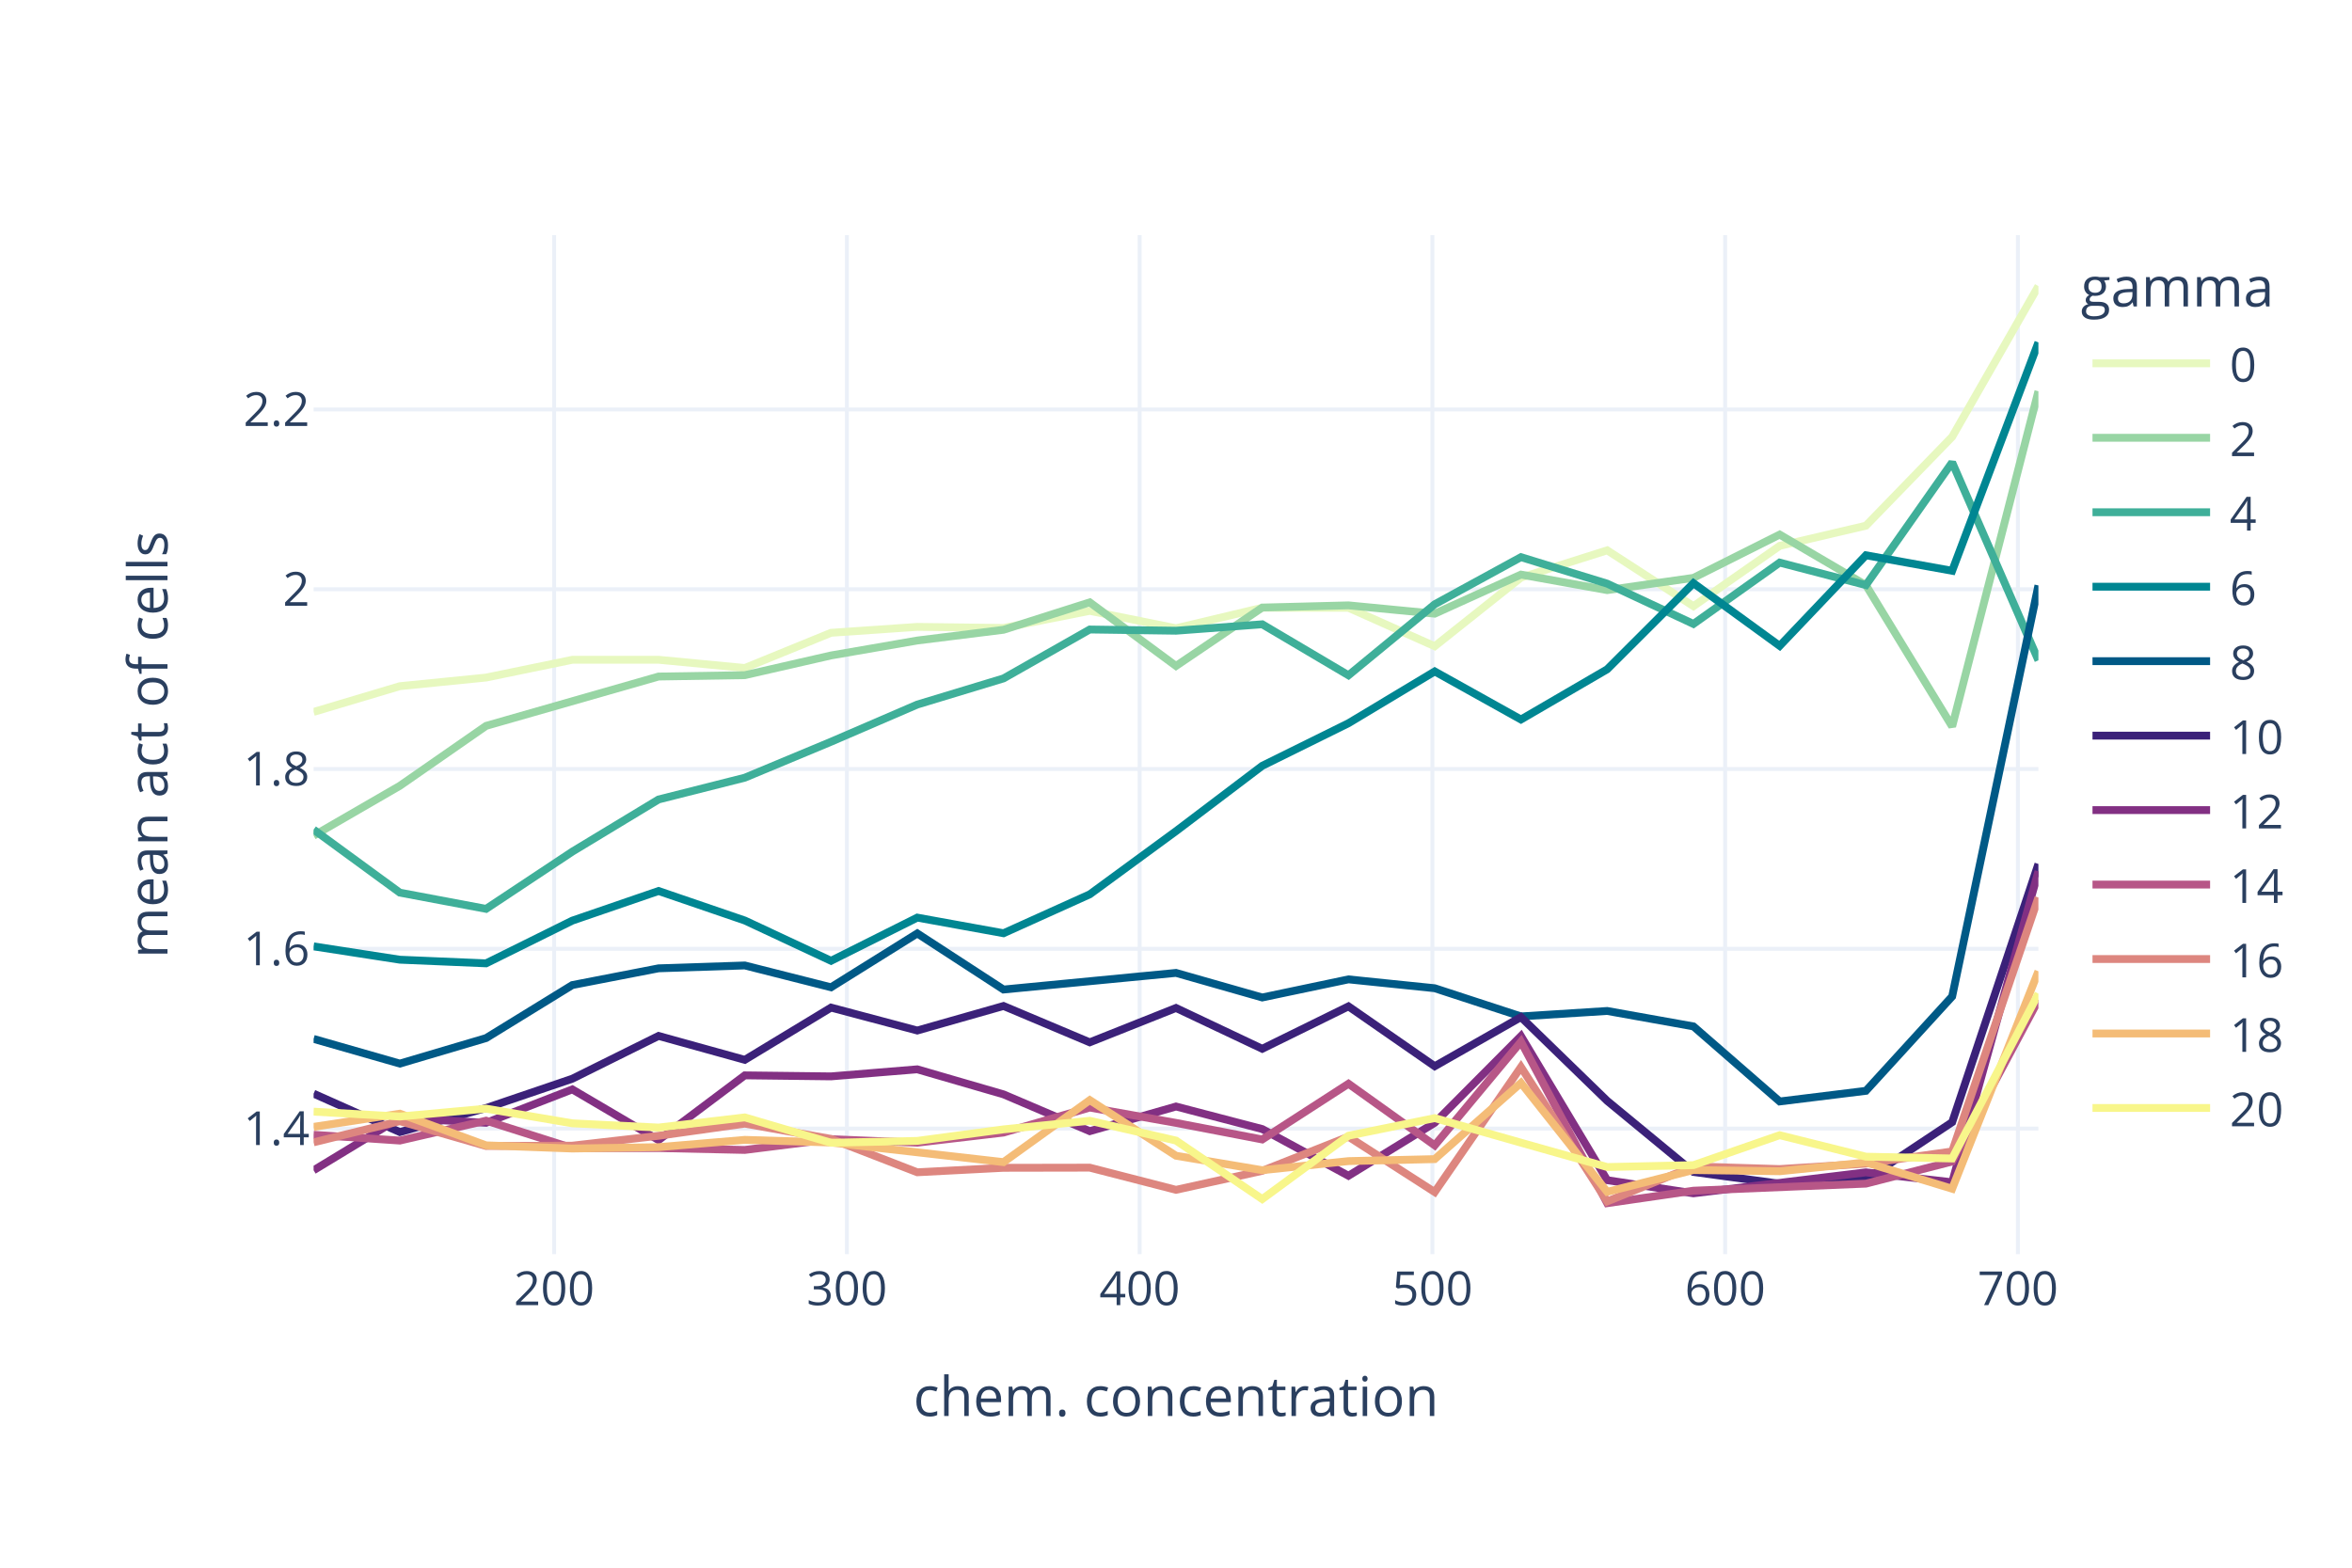
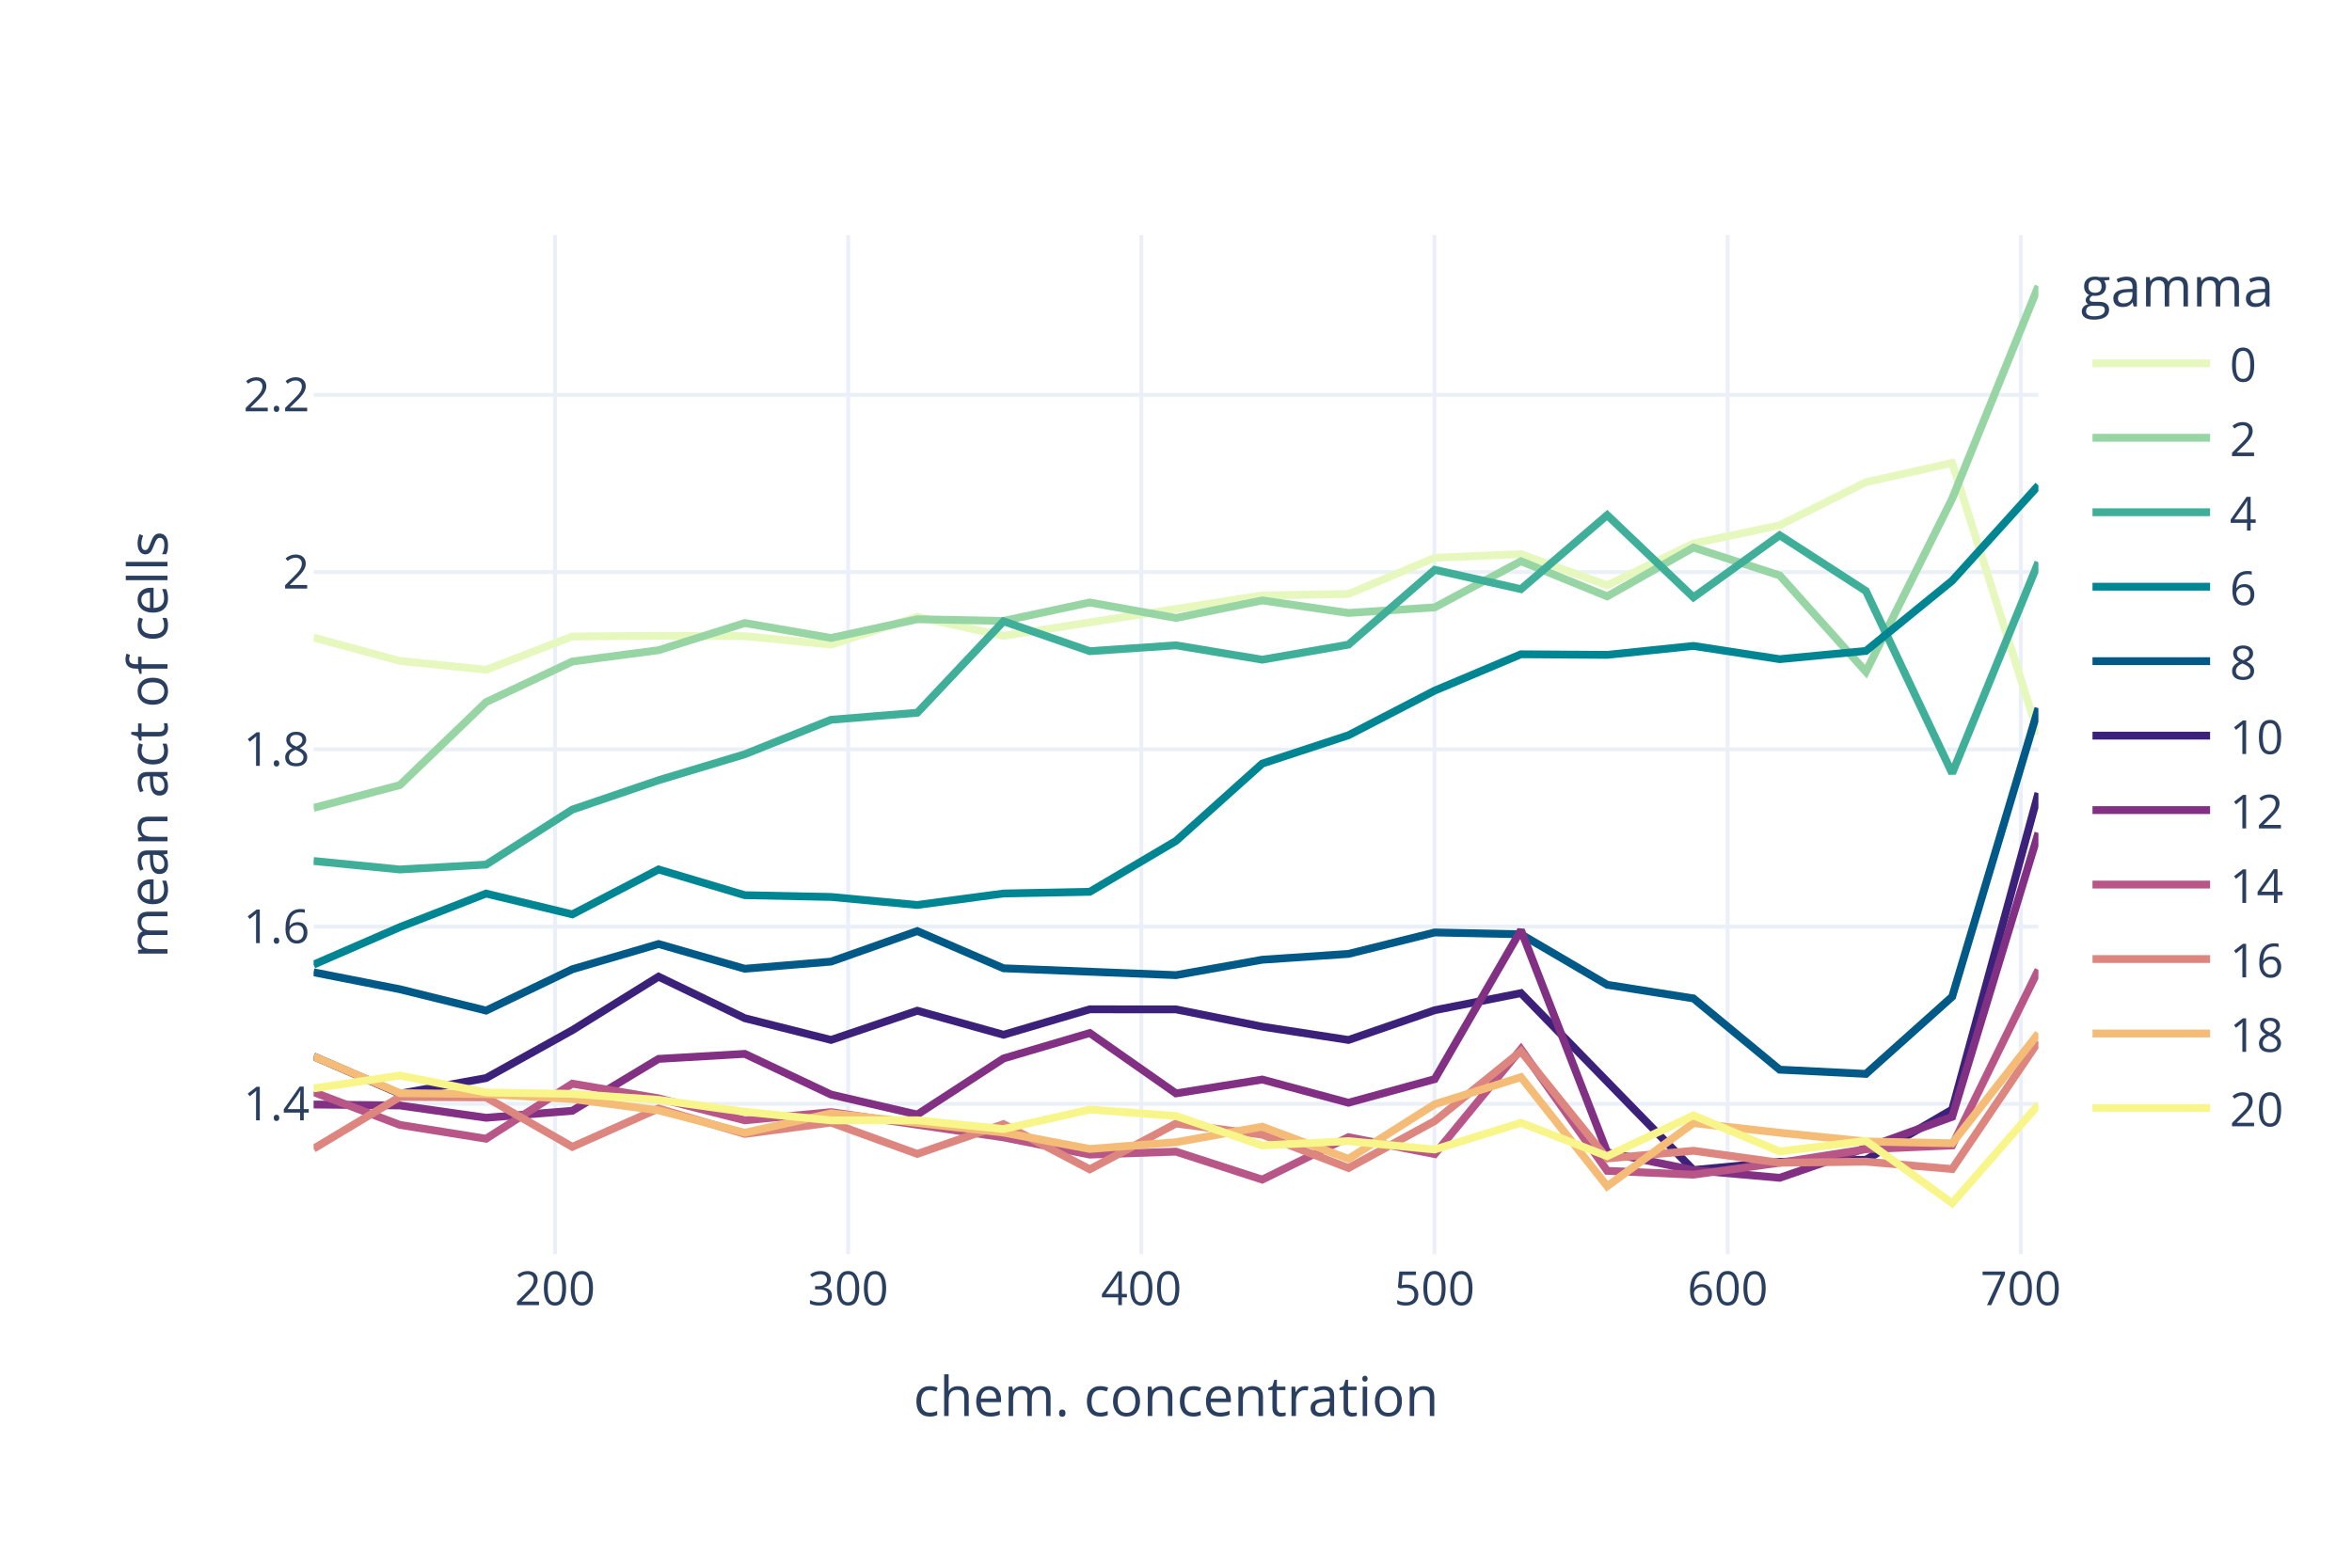
<svg xmlns="http://www.w3.org/2000/svg" class="main-svg" width="600" height="400" style="" viewBox="0 0 600 400">
  <rect x="0" y="0" width="600" height="400" style="fill: rgb(255, 255, 255); fill-opacity: 1;" />
-   <defs id="defs-0f7b52">
+   <defs id="defs-785f41">
    <g class="clips">
-       <clipPath id="clip0f7b52xyplot" class="plotclip">
+       <clipPath id="clip785f41xyplot" class="plotclip">
        <rect width="440" height="260" />
      </clipPath>
-       <clipPath class="axesclip" id="clip0f7b52x">
+       <clipPath class="axesclip" id="clip785f41x">
        <rect x="80" y="0" width="440" height="400" />
      </clipPath>
-       <clipPath class="axesclip" id="clip0f7b52y">
+       <clipPath class="axesclip" id="clip785f41y">
        <rect x="0" y="60" width="600" height="260" />
      </clipPath>
-       <clipPath class="axesclip" id="clip0f7b52xy">
+       <clipPath class="axesclip" id="clip785f41xy">
        <rect x="80" y="60" width="440" height="260" />
      </clipPath>
    </g>
    <g class="gradients" />
    <g class="patterns" />
  </defs>
  <g class="bglayer" />
  <g class="layer-below">
    <g class="imagelayer" />
    <g class="shapelayer" />
  </g>
  <g class="cartesianlayer">
    <g class="subplot xy">
      <g class="layer-subplot">
        <g class="shapelayer" />
        <g class="imagelayer" />
      </g>
      <g class="minor-gridlayer">
        <g class="x" />
        <g class="y" />
      </g>
      <g class="gridlayer">
        <g class="x">
-           <path class="xgrid crisp" transform="translate(141.36,0)" d="M0,60v260" style="stroke: rgb(235, 240, 248); stroke-opacity: 1; stroke-width: 1px;" />
-           <path class="xgrid crisp" transform="translate(216.05,0)" d="M0,60v260" style="stroke: rgb(235, 240, 248); stroke-opacity: 1; stroke-width: 1px;" />
-           <path class="xgrid crisp" transform="translate(290.73,0)" d="M0,60v260" style="stroke: rgb(235, 240, 248); stroke-opacity: 1; stroke-width: 1px;" />
-           <path class="xgrid crisp" transform="translate(365.41,0)" d="M0,60v260" style="stroke: rgb(235, 240, 248); stroke-opacity: 1; stroke-width: 1px;" />
-           <path class="xgrid crisp" transform="translate(440.09,0)" d="M0,60v260" style="stroke: rgb(235, 240, 248); stroke-opacity: 1; stroke-width: 1px;" />
-           <path class="xgrid crisp" transform="translate(514.77,0)" d="M0,60v260" style="stroke: rgb(235, 240, 248); stroke-opacity: 1; stroke-width: 1px;" />
+           <path class="xgrid crisp" transform="translate(141.58,0)" d="M0,60v260" style="stroke: rgb(235, 240, 248); stroke-opacity: 1; stroke-width: 1px;" />
+           <path class="xgrid crisp" transform="translate(216.36,0)" d="M0,60v260" style="stroke: rgb(235, 240, 248); stroke-opacity: 1; stroke-width: 1px;" />
+           <path class="xgrid crisp" transform="translate(291.15,0)" d="M0,60v260" style="stroke: rgb(235, 240, 248); stroke-opacity: 1; stroke-width: 1px;" />
+           <path class="xgrid crisp" transform="translate(365.94,0)" d="M0,60v260" style="stroke: rgb(235, 240, 248); stroke-opacity: 1; stroke-width: 1px;" />
+           <path class="xgrid crisp" transform="translate(440.73,0)" d="M0,60v260" style="stroke: rgb(235, 240, 248); stroke-opacity: 1; stroke-width: 1px;" />
+           <path class="xgrid crisp" transform="translate(515.51,0)" d="M0,60v260" style="stroke: rgb(235, 240, 248); stroke-opacity: 1; stroke-width: 1px;" />
        </g>
        <g class="y">
-           <path class="ygrid crisp" transform="translate(0,287.96)" d="M80,0h440" style="stroke: rgb(235, 240, 248); stroke-opacity: 1; stroke-width: 1px;" />
-           <path class="ygrid crisp" transform="translate(0,242.09)" d="M80,0h440" style="stroke: rgb(235, 240, 248); stroke-opacity: 1; stroke-width: 1px;" />
-           <path class="ygrid crisp" transform="translate(0,196.22)" d="M80,0h440" style="stroke: rgb(235, 240, 248); stroke-opacity: 1; stroke-width: 1px;" />
-           <path class="ygrid crisp" transform="translate(0,150.35)" d="M80,0h440" style="stroke: rgb(235, 240, 248); stroke-opacity: 1; stroke-width: 1px;" />
-           <path class="ygrid crisp" transform="translate(0,104.48)" d="M80,0h440" style="stroke: rgb(235, 240, 248); stroke-opacity: 1; stroke-width: 1px;" />
+           <path class="ygrid crisp" transform="translate(0,281.65)" d="M80,0h440" style="stroke: rgb(235, 240, 248); stroke-opacity: 1; stroke-width: 1px;" />
+           <path class="ygrid crisp" transform="translate(0,236.43)" d="M80,0h440" style="stroke: rgb(235, 240, 248); stroke-opacity: 1; stroke-width: 1px;" />
+           <path class="ygrid crisp" transform="translate(0,191.2)" d="M80,0h440" style="stroke: rgb(235, 240, 248); stroke-opacity: 1; stroke-width: 1px;" />
+           <path class="ygrid crisp" transform="translate(0,145.97)" d="M80,0h440" style="stroke: rgb(235, 240, 248); stroke-opacity: 1; stroke-width: 1px;" />
+           <path class="ygrid crisp" transform="translate(0,100.74)" d="M80,0h440" style="stroke: rgb(235, 240, 248); stroke-opacity: 1; stroke-width: 1px;" />
        </g>
      </g>
      <g class="zerolinelayer" />
      <g class="layer-between">
        <g class="shapelayer" />
        <g class="imagelayer" />
      </g>
      <path class="xlines-below" />
      <path class="ylines-below" />
      <g class="overlines-below" />
      <g class="xaxislayer-below" />
      <g class="yaxislayer-below" />
      <g class="overaxes-below" />
      <g class="overplot">
-         <g class="xy" transform="translate(80,60)" clip-path="url(#clip0f7b52xyplot)">
+         <g class="xy" transform="translate(80,60)" clip-path="url(#clip785f41xyplot)">
          <g class="scatterlayer mlayer">
-             <g class="trace scatter trace18120a" style="stroke-miterlimit: 2; opacity: 1;">
-               <g class="fills" />
-               <g class="errorbars" />
-               <g class="lines">
-                 <path class="js-line" d="M0,121.65L22,115.08L44,112.88L66,108.35L88,108.34L110,110.44L132,101.46L154,99.95L176,100.22L198,95.86L220,100.3L242,95.07L264,95.08L286,104.89L308,87.38L330,80.42L352,94.67L374,79.28L396,74.13L418,51.45L440,13" style="vector-effect: none; fill: none; stroke: rgb(231, 248, 191); stroke-opacity: 1; stroke-width: 2px; opacity: 1;" />
-               </g>
-               <g class="points" />
-               <g class="text" />
-             </g>
-             <g class="trace scatter trace4cd20c" style="stroke-miterlimit: 2; opacity: 1;">
-               <g class="fills" />
-               <g class="errorbars" />
-               <g class="lines">
-                 <path class="js-line" d="M0,153.23L22,140.5L44,125.21L88,112.62L110,112.27L132,107.24L154,103.43L176,100.69L198,93.69L220,109.92L242,95.02L264,94.46L286,96.58L308,86.61L330,90.57L352,87.44L374,76.4L396,89.3L418,125.36L440,39.82" style="vector-effect: none; fill: none; stroke: rgb(152, 213, 164); stroke-opacity: 1; stroke-width: 2px; opacity: 1;" />
-               </g>
-               <g class="points" />
-               <g class="text" />
-             </g>
-             <g class="trace scatter trace870a73" style="stroke-miterlimit: 2; opacity: 1;">
-               <g class="fills" />
-               <g class="errorbars" />
-               <g class="lines">
-                 <path class="js-line" d="M0,151.67L22,167.76L44,171.9L66,157.3L88,143.99L110,138.43L132,129.26L154,119.77L176,113.1L198,100.62L220,100.93L242,99.29L264,112.3L286,94.18L308,82.16L330,88.92L352,99.2L374,83.55L396,89.29L418,57.99L440,108.49" style="vector-effect: none; fill: none; stroke: rgb(63, 175, 153); stroke-opacity: 1; stroke-width: 2px; opacity: 1;" />
-               </g>
-               <g class="points" />
-               <g class="text" />
-             </g>
-             <g class="trace scatter tracef6b2b3" style="stroke-miterlimit: 2; opacity: 1;">
-               <g class="fills" />
-               <g class="errorbars" />
-               <g class="lines">
-                 <path class="js-line" d="M0,181.47L22,184.87L44,185.8L66,174.9L88,167.34L110,174.87L132,185.15L154,174.13L176,178.12L198,168.19L220,152.07L242,135.4L264,124.53L286,111.32L308,123.58L330,110.77L352,88.8L374,104.8L396,81.68L418,85.64L440,27.36" style="vector-effect: none; fill: none; stroke: rgb(0, 134, 146); stroke-opacity: 1; stroke-width: 2px; opacity: 1;" />
-               </g>
-               <g class="points" />
-               <g class="text" />
-             </g>
-             <g class="trace scatter trace7dbc3b" style="stroke-miterlimit: 2; opacity: 1;">
-               <g class="fills" />
-               <g class="errorbars" />
-               <g class="lines">
-                 <path class="js-line" d="M0,205.08L22,211.38L44,204.87L66,191.34L88,187.07L110,186.34L132,191.91L154,178.17L176,192.48L220,188.24L242,194.51L264,189.89L286,192.15L308,199.34L330,197.95L352,201.89L374,221.04L396,218.33L418,194.25L440,89.37" style="vector-effect: none; fill: none; stroke: rgb(0, 89, 134); stroke-opacity: 1; stroke-width: 2px; opacity: 1;" />
-               </g>
-               <g class="points" />
-               <g class="text" />
-             </g>
-             <g class="trace scatter trace8ca9be" style="stroke-miterlimit: 2; opacity: 1;">
-               <g class="fills" />
-               <g class="errorbars" />
-               <g class="lines">
-                 <path class="js-line" d="M0,219.05L22,228.85L44,222.72L66,215.24L88,204.32L110,210.42L132,197.09L154,202.94L176,196.68L198,205.95L220,197.19L242,207.6L264,196.78L286,212.05L308,199.52L330,220.89L352,239.03L374,242.03L396,240.93L418,226.33L440,160.44" style="vector-effect: none; fill: none; stroke: rgb(59, 33, 121); stroke-opacity: 1; stroke-width: 2px; opacity: 1;" />
-               </g>
-               <g class="points" />
-               <g class="text" />
-             </g>
-             <g class="trace scatter trace1ece07" style="stroke-miterlimit: 2; opacity: 1;">
-               <g class="fills" />
-               <g class="errorbars" />
-               <g class="lines">
-                 <path class="js-line" d="M0,238.6L22,225.25L44,226.49L66,217.96L88,230.9L110,214.38L132,214.64L154,212.84L176,219.23L198,228.62L220,222.33L242,228.08L264,240L286,226.49L308,204.36L330,241.13L352,244.48L396,239.13L418,241.66L440,162.3" style="vector-effect: none; fill: none; stroke: rgb(130, 48, 131); stroke-opacity: 1; stroke-width: 2px; opacity: 1;" />
-               </g>
-               <g class="points" />
-               <g class="text" />
-             </g>
-             <g class="trace scatter trace1c7639" style="stroke-miterlimit: 2; opacity: 1;">
-               <g class="fills" />
-               <g class="errorbars" />
-               <g class="lines">
-                 <path class="js-line" d="M0,229.54L22,231.02L44,225.94L66,232.93L88,232.93L110,233.41L132,230.66L154,231.56L176,228.98L198,222.6L220,226.51L242,230.74L264,216.52L286,232.25L308,205.8L330,247L352,243.81L396,242.01L418,236.37L440,195.16" style="vector-effect: none; fill: none; stroke: rgb(183, 86, 135); stroke-opacity: 1; stroke-width: 2px; opacity: 1;" />
-               </g>
-               <g class="points" />
-               <g class="text" />
-             </g>
-             <g class="trace scatter trace2661a0" style="stroke-miterlimit: 2; opacity: 1;">
-               <g class="fills" />
-               <g class="errorbars" />
-               <g class="lines">
-                 <path class="js-line" d="M0,231.47L22,226.07L44,232.4L66,232.32L88,229.8L110,226.7L132,230.59L154,239.11L176,237.97L198,237.93L220,243.59L242,238.74L264,230.03L286,244.16L308,212.26L330,246.54L352,237.62L374,238.29L396,236.91L418,233.79L440,169" style="vector-effect: none; fill: none; stroke: rgb(221, 134, 127); stroke-opacity: 1; stroke-width: 2px; opacity: 1;" />
-               </g>
-               <g class="points" />
-               <g class="text" />
-             </g>
-             <g class="trace scatter trace50d368" style="stroke-miterlimit: 2; opacity: 1;">
-               <g class="fills" />
-               <g class="errorbars" />
-               <g class="lines">
-                 <path class="js-line" d="M0,227.52L22,224.16L44,232.24L66,233.05L88,232.7L110,230.84L132,231.51L176,236.52L198,220.7L220,234.89L242,238.58L264,236.26L286,235.75L308,216.31L330,244.1L352,238.54L374,238.85L396,236.6L418,243.31L440,187.82" style="vector-effect: none; fill: none; stroke: rgb(244, 188, 119); stroke-opacity: 1; stroke-width: 2px; opacity: 1;" />
-               </g>
-               <g class="points" />
-               <g class="text" />
-             </g>
-             <g class="trace scatter tracee9cfda" style="stroke-miterlimit: 2; opacity: 1;">
-               <g class="fills" />
-               <g class="errorbars" />
-               <g class="lines">
-                 <path class="js-line" d="M0,223.64L22,224.89L44,222.88L66,226.62L88,227.7L110,225.11L132,231.58L154,231.1L176,228.16L198,225.97L220,231.02L242,245.95L264,229.78L286,225.29L308,231.56L330,237.77L352,237.29L374,229.65L396,235.13L418,235.59L440,193.53" style="vector-effect: none; fill: none; stroke: rgb(248, 246, 139); stroke-opacity: 1; stroke-width: 2px; opacity: 1;" />
+             <g class="trace scatter tracef68e12" style="stroke-miterlimit: 2; opacity: 1;">
+               <g class="fills" />
+               <g class="errorbars" />
+               <g class="lines">
+                 <path class="js-line" d="M0,102.67L22,108.64L44,110.89L66,102.4L88,102.23L110,102.31L132,104.48L154,97.39L176,102.24L242,91.93L264,91.56L286,82.32L308,81.39L330,89.34L352,78.67L374,74.02L396,63.03L418,58.12L440,127.38" style="vector-effect: none; fill: none; stroke: rgb(231, 248, 191); stroke-opacity: 1; stroke-width: 2px; opacity: 1;" />
+               </g>
+               <g class="points" />
+               <g class="text" />
+             </g>
+             <g class="trace scatter trace993be3" style="stroke-miterlimit: 2; opacity: 1;">
+               <g class="fills" />
+               <g class="errorbars" />
+               <g class="lines">
+                 <path class="js-line" d="M0,146.14L22,140.32L44,119.15L66,108.79L88,105.9L110,98.97L132,102.78L154,98L176,98.43L198,93.72L220,97.68L242,93.2L264,96.4L286,94.97L308,83.2L330,92.16L352,79.7L374,86.82L396,111.39L418,67.24L440,13" style="vector-effect: none; fill: none; stroke: rgb(152, 213, 164); stroke-opacity: 1; stroke-width: 2px; opacity: 1;" />
+               </g>
+               <g class="points" />
+               <g class="text" />
+             </g>
+             <g class="trace scatter traceef33c4" style="stroke-miterlimit: 2; opacity: 1;">
+               <g class="fills" />
+               <g class="errorbars" />
+               <g class="lines">
+                 <path class="js-line" d="M0,159.69L22,161.85L44,160.61L66,146.57L88,139.08L110,132.45L132,123.65L154,121.86L176,98.53L198,106.15L220,104.66L242,108.32L264,104.48L286,85.39L308,90.32L330,71.43L352,92.4L374,76.58L396,90.8L418,137.29L440,83.45" style="vector-effect: none; fill: none; stroke: rgb(63, 175, 153); stroke-opacity: 1; stroke-width: 2px; opacity: 1;" />
+               </g>
+               <g class="points" />
+               <g class="text" />
+             </g>
+             <g class="trace scatter tracef11b16" style="stroke-miterlimit: 2; opacity: 1;">
+               <g class="fills" />
+               <g class="errorbars" />
+               <g class="lines">
+                 <path class="js-line" d="M0,186.12L22,176.56L44,168L66,173.3L88,161.85L110,168.41L132,168.86L154,170.91L176,167.98L198,167.55L220,154.56L242,134.83L264,127.6L286,116.21L308,106.94L330,107.09L352,104.81L374,108.19L396,106.09L418,88.17L440,63.85" style="vector-effect: none; fill: none; stroke: rgb(0, 134, 146); stroke-opacity: 1; stroke-width: 2px; opacity: 1;" />
+               </g>
+               <g class="points" />
+               <g class="text" />
+             </g>
+             <g class="trace scatter trace550565" style="stroke-miterlimit: 2; opacity: 1;">
+               <g class="fills" />
+               <g class="errorbars" />
+               <g class="lines">
+                 <path class="js-line" d="M0,188.08L22,192.41L44,197.85L66,187.31L88,180.87L110,187.18L132,185.36L154,177.57L176,187.06L220,188.81L242,184.88L264,183.39L286,177.92L308,178.38L330,191.27L352,194.75L374,212.93L396,214.01L418,194.32L440,120.68" style="vector-effect: none; fill: none; stroke: rgb(0, 89, 134); stroke-opacity: 1; stroke-width: 2px; opacity: 1;" />
+               </g>
+               <g class="points" />
+               <g class="text" />
+             </g>
+             <g class="trace scatter tracedd004f" style="stroke-miterlimit: 2; opacity: 1;">
+               <g class="fills" />
+               <g class="errorbars" />
+               <g class="lines">
+                 <path class="js-line" d="M0,209.54L22,219.06L44,215.07L66,202.86L88,189.2L110,199.8L132,205.34L154,197.89L176,204.02L198,197.53L220,197.55L242,201.96L264,205.35L286,197.76L308,193.4L352,238.54L374,236.45L396,235.91L418,223.11L440,142.36" style="vector-effect: none; fill: none; stroke: rgb(59, 33, 121); stroke-opacity: 1; stroke-width: 2px; opacity: 1;" />
+               </g>
+               <g class="points" />
+               <g class="text" />
+             </g>
+             <g class="trace scatter trace3d9ae5" style="stroke-miterlimit: 2; opacity: 1;">
+               <g class="fills" />
+               <g class="errorbars" />
+               <g class="lines">
+                 <path class="js-line" d="M0,221.82L22,222.06L44,225.2L66,223.42L88,210.18L110,208.9L132,219.28L154,224.38L176,210.07L198,203.58L220,218.98L242,215.45L264,221.37L286,215.34L308,177.32L330,234.01L352,238.58L374,240.52L396,232.92L418,224.96L440,152.52" style="vector-effect: none; fill: none; stroke: rgb(130, 48, 131); stroke-opacity: 1; stroke-width: 2px; opacity: 1;" />
+               </g>
+               <g class="points" />
+               <g class="text" />
+             </g>
+             <g class="trace scatter trace4c4112" style="stroke-miterlimit: 2; opacity: 1;">
+               <g class="fills" />
+               <g class="errorbars" />
+               <g class="lines">
+                 <path class="js-line" d="M0,218.67L22,227.02L44,230.55L66,216.5L88,220.24L110,225.85L132,223.76L176,230.21L198,234.6L220,233.85L242,240.98L264,230.15L286,234.47L308,207.69L330,238.74L352,239.72L374,236.68L396,233.23L418,232.26L440,187.45" style="vector-effect: none; fill: none; stroke: rgb(183, 86, 135); stroke-opacity: 1; stroke-width: 2px; opacity: 1;" />
+               </g>
+               <g class="points" />
+               <g class="text" />
+             </g>
+             <g class="trace scatter trace120ec1" style="stroke-miterlimit: 2; opacity: 1;">
+               <g class="fills" />
+               <g class="errorbars" />
+               <g class="lines">
+                 <path class="js-line" d="M0,233.09L22,219.89L44,220L66,232.62L88,222.84L110,229.32L132,226.44L154,234.42L176,226.82L198,238.35L220,226.67L242,229.51L264,238.02L286,226.04L308,208.25L330,235.58L352,233.62L374,236.68L396,236.4L418,238.28L440,205.75" style="vector-effect: none; fill: none; stroke: rgb(221, 134, 127); stroke-opacity: 1; stroke-width: 2px; opacity: 1;" />
+               </g>
+               <g class="points" />
+               <g class="text" />
+             </g>
+             <g class="trace scatter traced6555c" style="stroke-miterlimit: 2; opacity: 1;">
+               <g class="fills" />
+               <g class="errorbars" />
+               <g class="lines">
+                 <path class="js-line" d="M0,209.55L22,218.92L44,219.15L66,220.43L88,223.31L110,229.03L132,224.06L176,228.98L198,233.16L220,231.44L242,227.48L264,235.69L286,221.76L308,214.84L330,242.67L352,226.55L374,229.02L396,231.25L418,231.71L440,203.67" style="vector-effect: none; fill: none; stroke: rgb(244, 188, 119); stroke-opacity: 1; stroke-width: 2px; opacity: 1;" />
+               </g>
+               <g class="points" />
+               <g class="text" />
+             </g>
+             <g class="trace scatter trace3eeaf8" style="stroke-miterlimit: 2; opacity: 1;">
+               <g class="fills" />
+               <g class="errorbars" />
+               <g class="lines">
+                 <path class="js-line" d="M0,217.7L22,214.42L44,218.75L66,219.1L88,220.63L110,223.68L132,225.86L154,225.84L176,228.08L198,223.11L220,224.75L242,232.27L264,231.16L286,233.3L308,226.48L330,235L352,224.6L374,233.79L396,231.1L418,247L440,221.87" style="vector-effect: none; fill: none; stroke: rgb(248, 246, 139); stroke-opacity: 1; stroke-width: 2px; opacity: 1;" />
              </g>
              <g class="points" />
              <g class="text" />
            </g>
          </g>
        </g>
      </g>
      <g class="zerolinelayer-above" />
      <path class="xlines-above crisp" d="M0,0" style="fill: none;" />
      <path class="ylines-above crisp" d="M0,0" style="fill: none;" />
      <g class="overlines-above" />
      <g class="xaxislayer-above">
        <g class="xtick">
-           <text text-anchor="middle" x="0" y="333" transform="translate(141.36,0)" style="font-family: 'Open Sans', verdana, arial, sans-serif; font-size: 12px; fill: rgb(42, 63, 95); fill-opacity: 1; white-space: pre;">200</text>
-         </g>
-         <g class="xtick">
-           <text text-anchor="middle" x="0" y="333" style="font-family: 'Open Sans', verdana, arial, sans-serif; font-size: 12px; fill: rgb(42, 63, 95); fill-opacity: 1; white-space: pre;" transform="translate(216.05,0)">300</text>
-         </g>
-         <g class="xtick">
-           <text text-anchor="middle" x="0" y="333" style="font-family: 'Open Sans', verdana, arial, sans-serif; font-size: 12px; fill: rgb(42, 63, 95); fill-opacity: 1; white-space: pre;" transform="translate(290.73,0)">400</text>
-         </g>
-         <g class="xtick">
-           <text text-anchor="middle" x="0" y="333" style="font-family: 'Open Sans', verdana, arial, sans-serif; font-size: 12px; fill: rgb(42, 63, 95); fill-opacity: 1; white-space: pre;" transform="translate(365.41,0)">500</text>
-         </g>
-         <g class="xtick">
-           <text text-anchor="middle" x="0" y="333" style="font-family: 'Open Sans', verdana, arial, sans-serif; font-size: 12px; fill: rgb(42, 63, 95); fill-opacity: 1; white-space: pre;" transform="translate(440.09,0)">600</text>
-         </g>
-         <g class="xtick">
-           <text text-anchor="middle" x="0" y="333" style="font-family: 'Open Sans', verdana, arial, sans-serif; font-size: 12px; fill: rgb(42, 63, 95); fill-opacity: 1; white-space: pre;" transform="translate(514.77,0)">700</text>
+           <text text-anchor="middle" x="0" y="333" transform="translate(141.58,0)" style="font-family: 'Open Sans', verdana, arial, sans-serif; font-size: 12px; fill: rgb(42, 63, 95); fill-opacity: 1; white-space: pre;">200</text>
+         </g>
+         <g class="xtick">
+           <text text-anchor="middle" x="0" y="333" style="font-family: 'Open Sans', verdana, arial, sans-serif; font-size: 12px; fill: rgb(42, 63, 95); fill-opacity: 1; white-space: pre;" transform="translate(216.36,0)">300</text>
+         </g>
+         <g class="xtick">
+           <text text-anchor="middle" x="0" y="333" style="font-family: 'Open Sans', verdana, arial, sans-serif; font-size: 12px; fill: rgb(42, 63, 95); fill-opacity: 1; white-space: pre;" transform="translate(291.15,0)">400</text>
+         </g>
+         <g class="xtick">
+           <text text-anchor="middle" x="0" y="333" style="font-family: 'Open Sans', verdana, arial, sans-serif; font-size: 12px; fill: rgb(42, 63, 95); fill-opacity: 1; white-space: pre;" transform="translate(365.94,0)">500</text>
+         </g>
+         <g class="xtick">
+           <text text-anchor="middle" x="0" y="333" style="font-family: 'Open Sans', verdana, arial, sans-serif; font-size: 12px; fill: rgb(42, 63, 95); fill-opacity: 1; white-space: pre;" transform="translate(440.73,0)">600</text>
+         </g>
+         <g class="xtick">
+           <text text-anchor="middle" x="0" y="333" style="font-family: 'Open Sans', verdana, arial, sans-serif; font-size: 12px; fill: rgb(42, 63, 95); fill-opacity: 1; white-space: pre;" transform="translate(515.51,0)">700</text>
        </g>
      </g>
      <g class="yaxislayer-above">
        <g class="ytick">
-           <text text-anchor="end" x="79" y="4.2" transform="translate(0,287.96)" style="font-family: 'Open Sans', verdana, arial, sans-serif; font-size: 12px; fill: rgb(42, 63, 95); fill-opacity: 1; white-space: pre;">1.4</text>
+           <text text-anchor="end" x="79" y="4.2" transform="translate(0,281.65)" style="font-family: 'Open Sans', verdana, arial, sans-serif; font-size: 12px; fill: rgb(42, 63, 95); fill-opacity: 1; white-space: pre;">1.4</text>
        </g>
        <g class="ytick">
-           <text text-anchor="end" x="79" y="4.2" style="font-family: 'Open Sans', verdana, arial, sans-serif; font-size: 12px; fill: rgb(42, 63, 95); fill-opacity: 1; white-space: pre;" transform="translate(0,242.09)">1.6</text>
+           <text text-anchor="end" x="79" y="4.2" style="font-family: 'Open Sans', verdana, arial, sans-serif; font-size: 12px; fill: rgb(42, 63, 95); fill-opacity: 1; white-space: pre;" transform="translate(0,236.43)">1.6</text>
        </g>
        <g class="ytick">
-           <text text-anchor="end" x="79" y="4.2" style="font-family: 'Open Sans', verdana, arial, sans-serif; font-size: 12px; fill: rgb(42, 63, 95); fill-opacity: 1; white-space: pre;" transform="translate(0,196.22)">1.8</text>
+           <text text-anchor="end" x="79" y="4.2" style="font-family: 'Open Sans', verdana, arial, sans-serif; font-size: 12px; fill: rgb(42, 63, 95); fill-opacity: 1; white-space: pre;" transform="translate(0,191.2)">1.8</text>
        </g>
        <g class="ytick">
-           <text text-anchor="end" x="79" y="4.2" style="font-family: 'Open Sans', verdana, arial, sans-serif; font-size: 12px; fill: rgb(42, 63, 95); fill-opacity: 1; white-space: pre;" transform="translate(0,150.35)">2</text>
+           <text text-anchor="end" x="79" y="4.2" style="font-family: 'Open Sans', verdana, arial, sans-serif; font-size: 12px; fill: rgb(42, 63, 95); fill-opacity: 1; white-space: pre;" transform="translate(0,145.97)">2</text>
        </g>
        <g class="ytick">
-           <text text-anchor="end" x="79" y="4.2" style="font-family: 'Open Sans', verdana, arial, sans-serif; font-size: 12px; fill: rgb(42, 63, 95); fill-opacity: 1; white-space: pre;" transform="translate(0,104.48)">2.2</text>
+           <text text-anchor="end" x="79" y="4.2" style="font-family: 'Open Sans', verdana, arial, sans-serif; font-size: 12px; fill: rgb(42, 63, 95); fill-opacity: 1; white-space: pre;" transform="translate(0,100.74)">2.2</text>
        </g>
      </g>
      <g class="overaxes-above" />
    </g>
  </g>
  <g class="polarlayer" />
  <g class="smithlayer" />
  <g class="ternarylayer" />
  <g class="geolayer" />
  <g class="funnelarealayer" />
  <g class="pielayer" />
  <g class="iciclelayer" />
  <g class="treemaplayer" />
  <g class="sunburstlayer" />
  <g class="glimages" />
-   <defs id="topdefs-0f7b52">
+   <defs id="topdefs-785f41">
    <g class="clips" />
-     <clipPath id="legend0f7b52">
+     <clipPath id="legend785f41">
      <rect width="59" height="238" x="0" y="0" />
    </clipPath>
  </defs>
  <g class="layer-above">
    <g class="imagelayer" />
    <g class="shapelayer" />
  </g>
  <g class="infolayer">
    <g class="legend" pointer-events="all" transform="translate(528.8,60)">
      <rect class="bg" shape-rendering="crispEdges" style="stroke: rgb(68, 68, 68); stroke-opacity: 1; fill: rgb(255, 255, 255); fill-opacity: 1; stroke-width: 0px;" width="59" height="238" x="0" y="0" />
-       <g class="scrollbox" transform="" clip-path="url(#legend0f7b52)">
+       <g class="scrollbox" transform="" clip-path="url(#legend785f41)">
        <text class="legendtitletext" text-anchor="start" x="2" y="18.2" style="font-family: 'Open Sans', verdana, arial, sans-serif; font-size: 14px; fill: rgb(42, 63, 95); fill-opacity: 1; white-space: pre;">gamma</text>
        <g class="groups" transform="">
          <g class="traces" transform="translate(0,32.7)" style="opacity: 1;">
            <text class="legendtext" text-anchor="start" x="40" y="4.68" style="font-family: 'Open Sans', verdana, arial, sans-serif; font-size: 12px; fill: rgb(42, 63, 95); fill-opacity: 1; white-space: pre;">0</text>
            <g class="layers" style="opacity: 1;">
              <g class="legendfill" />
              <g class="legendlines">
                <path class="js-line" d="M5,0h30" style="fill: none; stroke: rgb(231, 248, 191); stroke-opacity: 1; stroke-width: 2px;" />
              </g>
              <g class="legendsymbols">
                <g class="legendpoints" />
              </g>
            </g>
            <rect class="legendtoggle" x="0" y="-9.5" width="53.861" height="19" style="fill: rgb(0, 0, 0); fill-opacity: 0;" />
          </g>
        </g>
        <g class="groups" transform="">
          <g class="traces" transform="translate(0,51.7)" style="opacity: 1;">
            <text class="legendtext" text-anchor="start" x="40" y="4.68" style="font-family: 'Open Sans', verdana, arial, sans-serif; font-size: 12px; fill: rgb(42, 63, 95); fill-opacity: 1; white-space: pre;">2</text>
            <g class="layers" style="opacity: 1;">
              <g class="legendfill" />
              <g class="legendlines">
                <path class="js-line" d="M5,0h30" style="fill: none; stroke: rgb(152, 213, 164); stroke-opacity: 1; stroke-width: 2px;" />
              </g>
              <g class="legendsymbols">
                <g class="legendpoints" />
              </g>
            </g>
            <rect class="legendtoggle" x="0" y="-9.5" width="53.861" height="19" style="fill: rgb(0, 0, 0); fill-opacity: 0;" />
          </g>
        </g>
        <g class="groups" transform="">
          <g class="traces" transform="translate(0,70.7)" style="opacity: 1;">
            <text class="legendtext" text-anchor="start" x="40" y="4.68" style="font-family: 'Open Sans', verdana, arial, sans-serif; font-size: 12px; fill: rgb(42, 63, 95); fill-opacity: 1; white-space: pre;">4</text>
            <g class="layers" style="opacity: 1;">
              <g class="legendfill" />
              <g class="legendlines">
                <path class="js-line" d="M5,0h30" style="fill: none; stroke: rgb(63, 175, 153); stroke-opacity: 1; stroke-width: 2px;" />
              </g>
              <g class="legendsymbols">
                <g class="legendpoints" />
              </g>
            </g>
            <rect class="legendtoggle" x="0" y="-9.5" width="53.861" height="19" style="fill: rgb(0, 0, 0); fill-opacity: 0;" />
          </g>
        </g>
        <g class="groups" transform="">
          <g class="traces" transform="translate(0,89.7)" style="opacity: 1;">
            <text class="legendtext" text-anchor="start" x="40" y="4.68" style="font-family: 'Open Sans', verdana, arial, sans-serif; font-size: 12px; fill: rgb(42, 63, 95); fill-opacity: 1; white-space: pre;">6</text>
            <g class="layers" style="opacity: 1;">
              <g class="legendfill" />
              <g class="legendlines">
                <path class="js-line" d="M5,0h30" style="fill: none; stroke: rgb(0, 134, 146); stroke-opacity: 1; stroke-width: 2px;" />
              </g>
              <g class="legendsymbols">
                <g class="legendpoints" />
              </g>
            </g>
            <rect class="legendtoggle" x="0" y="-9.5" width="53.861" height="19" style="fill: rgb(0, 0, 0); fill-opacity: 0;" />
          </g>
        </g>
        <g class="groups" transform="">
          <g class="traces" transform="translate(0,108.7)" style="opacity: 1;">
            <text class="legendtext" text-anchor="start" x="40" y="4.68" style="font-family: 'Open Sans', verdana, arial, sans-serif; font-size: 12px; fill: rgb(42, 63, 95); fill-opacity: 1; white-space: pre;">8</text>
            <g class="layers" style="opacity: 1;">
              <g class="legendfill" />
              <g class="legendlines">
                <path class="js-line" d="M5,0h30" style="fill: none; stroke: rgb(0, 89, 134); stroke-opacity: 1; stroke-width: 2px;" />
              </g>
              <g class="legendsymbols">
                <g class="legendpoints" />
              </g>
            </g>
            <rect class="legendtoggle" x="0" y="-9.5" width="53.861" height="19" style="fill: rgb(0, 0, 0); fill-opacity: 0;" />
          </g>
        </g>
        <g class="groups" transform="">
          <g class="traces" transform="translate(0,127.7)" style="opacity: 1;">
            <text class="legendtext" text-anchor="start" x="40" y="4.68" style="font-family: 'Open Sans', verdana, arial, sans-serif; font-size: 12px; fill: rgb(42, 63, 95); fill-opacity: 1; white-space: pre;">10</text>
            <g class="layers" style="opacity: 1;">
              <g class="legendfill" />
              <g class="legendlines">
                <path class="js-line" d="M5,0h30" style="fill: none; stroke: rgb(59, 33, 121); stroke-opacity: 1; stroke-width: 2px;" />
              </g>
              <g class="legendsymbols">
                <g class="legendpoints" />
              </g>
            </g>
            <rect class="legendtoggle" x="0" y="-9.5" width="53.861" height="19" style="fill: rgb(0, 0, 0); fill-opacity: 0;" />
          </g>
        </g>
        <g class="groups" transform="">
          <g class="traces" transform="translate(0,146.7)" style="opacity: 1;">
            <text class="legendtext" text-anchor="start" x="40" y="4.68" style="font-family: 'Open Sans', verdana, arial, sans-serif; font-size: 12px; fill: rgb(42, 63, 95); fill-opacity: 1; white-space: pre;">12</text>
            <g class="layers" style="opacity: 1;">
              <g class="legendfill" />
              <g class="legendlines">
                <path class="js-line" d="M5,0h30" style="fill: none; stroke: rgb(130, 48, 131); stroke-opacity: 1; stroke-width: 2px;" />
              </g>
              <g class="legendsymbols">
                <g class="legendpoints" />
              </g>
            </g>
            <rect class="legendtoggle" x="0" y="-9.5" width="53.861" height="19" style="fill: rgb(0, 0, 0); fill-opacity: 0;" />
          </g>
        </g>
        <g class="groups" transform="">
          <g class="traces" transform="translate(0,165.7)" style="opacity: 1;">
            <text class="legendtext" text-anchor="start" x="40" y="4.68" style="font-family: 'Open Sans', verdana, arial, sans-serif; font-size: 12px; fill: rgb(42, 63, 95); fill-opacity: 1; white-space: pre;">14</text>
            <g class="layers" style="opacity: 1;">
              <g class="legendfill" />
              <g class="legendlines">
                <path class="js-line" d="M5,0h30" style="fill: none; stroke: rgb(183, 86, 135); stroke-opacity: 1; stroke-width: 2px;" />
              </g>
              <g class="legendsymbols">
                <g class="legendpoints" />
              </g>
            </g>
            <rect class="legendtoggle" x="0" y="-9.5" width="53.861" height="19" style="fill: rgb(0, 0, 0); fill-opacity: 0;" />
          </g>
        </g>
        <g class="groups" transform="">
          <g class="traces" transform="translate(0,184.7)" style="opacity: 1;">
            <text class="legendtext" text-anchor="start" x="40" y="4.68" style="font-family: 'Open Sans', verdana, arial, sans-serif; font-size: 12px; fill: rgb(42, 63, 95); fill-opacity: 1; white-space: pre;">16</text>
            <g class="layers" style="opacity: 1;">
              <g class="legendfill" />
              <g class="legendlines">
                <path class="js-line" d="M5,0h30" style="fill: none; stroke: rgb(221, 134, 127); stroke-opacity: 1; stroke-width: 2px;" />
              </g>
              <g class="legendsymbols">
                <g class="legendpoints" />
              </g>
            </g>
            <rect class="legendtoggle" x="0" y="-9.5" width="53.861" height="19" style="fill: rgb(0, 0, 0); fill-opacity: 0;" />
          </g>
        </g>
        <g class="groups" transform="">
          <g class="traces" transform="translate(0,203.7)" style="opacity: 1;">
            <text class="legendtext" text-anchor="start" x="40" y="4.68" style="font-family: 'Open Sans', verdana, arial, sans-serif; font-size: 12px; fill: rgb(42, 63, 95); fill-opacity: 1; white-space: pre;">18</text>
            <g class="layers" style="opacity: 1;">
              <g class="legendfill" />
              <g class="legendlines">
                <path class="js-line" d="M5,0h30" style="fill: none; stroke: rgb(244, 188, 119); stroke-opacity: 1; stroke-width: 2px;" />
              </g>
              <g class="legendsymbols">
                <g class="legendpoints" />
              </g>
            </g>
            <rect class="legendtoggle" x="0" y="-9.5" width="53.861" height="19" style="fill: rgb(0, 0, 0); fill-opacity: 0;" />
          </g>
        </g>
        <g class="groups" transform="">
          <g class="traces" transform="translate(0,222.7)" style="opacity: 1;">
            <text class="legendtext" text-anchor="start" x="40" y="4.68" style="font-family: 'Open Sans', verdana, arial, sans-serif; font-size: 12px; fill: rgb(42, 63, 95); fill-opacity: 1; white-space: pre;">20</text>
            <g class="layers" style="opacity: 1;">
              <g class="legendfill" />
              <g class="legendlines">
                <path class="js-line" d="M5,0h30" style="fill: none; stroke: rgb(248, 246, 139); stroke-opacity: 1; stroke-width: 2px;" />
              </g>
              <g class="legendsymbols">
                <g class="legendpoints" />
              </g>
            </g>
            <rect class="legendtoggle" x="0" y="-9.5" width="53.861" height="19" style="fill: rgb(0, 0, 0); fill-opacity: 0;" />
          </g>
        </g>
      </g>
      <rect class="scrollbar" rx="20" ry="3" width="0" height="0" style="fill: rgb(128, 139, 164); fill-opacity: 1;" x="0" y="0" />
    </g>
    <g class="g-gtitle" />
    <g class="g-xtitle">
      <text class="xtitle" x="300" y="361.3" text-anchor="middle" style="opacity: 1; font-family: 'Open Sans', verdana, arial, sans-serif; font-size: 14px; fill: rgb(42, 63, 95); fill-opacity: 1; white-space: pre;">chem. concentration</text>
    </g>
    <g class="g-ytitle">
      <text class="ytitle" transform="rotate(-90,42.725,190)" x="42.725" y="190" text-anchor="middle" style="opacity: 1; font-family: 'Open Sans', verdana, arial, sans-serif; font-size: 14px; fill: rgb(42, 63, 95); fill-opacity: 1; white-space: pre;">mean act of cells</text>
    </g>
  </g>
</svg>
